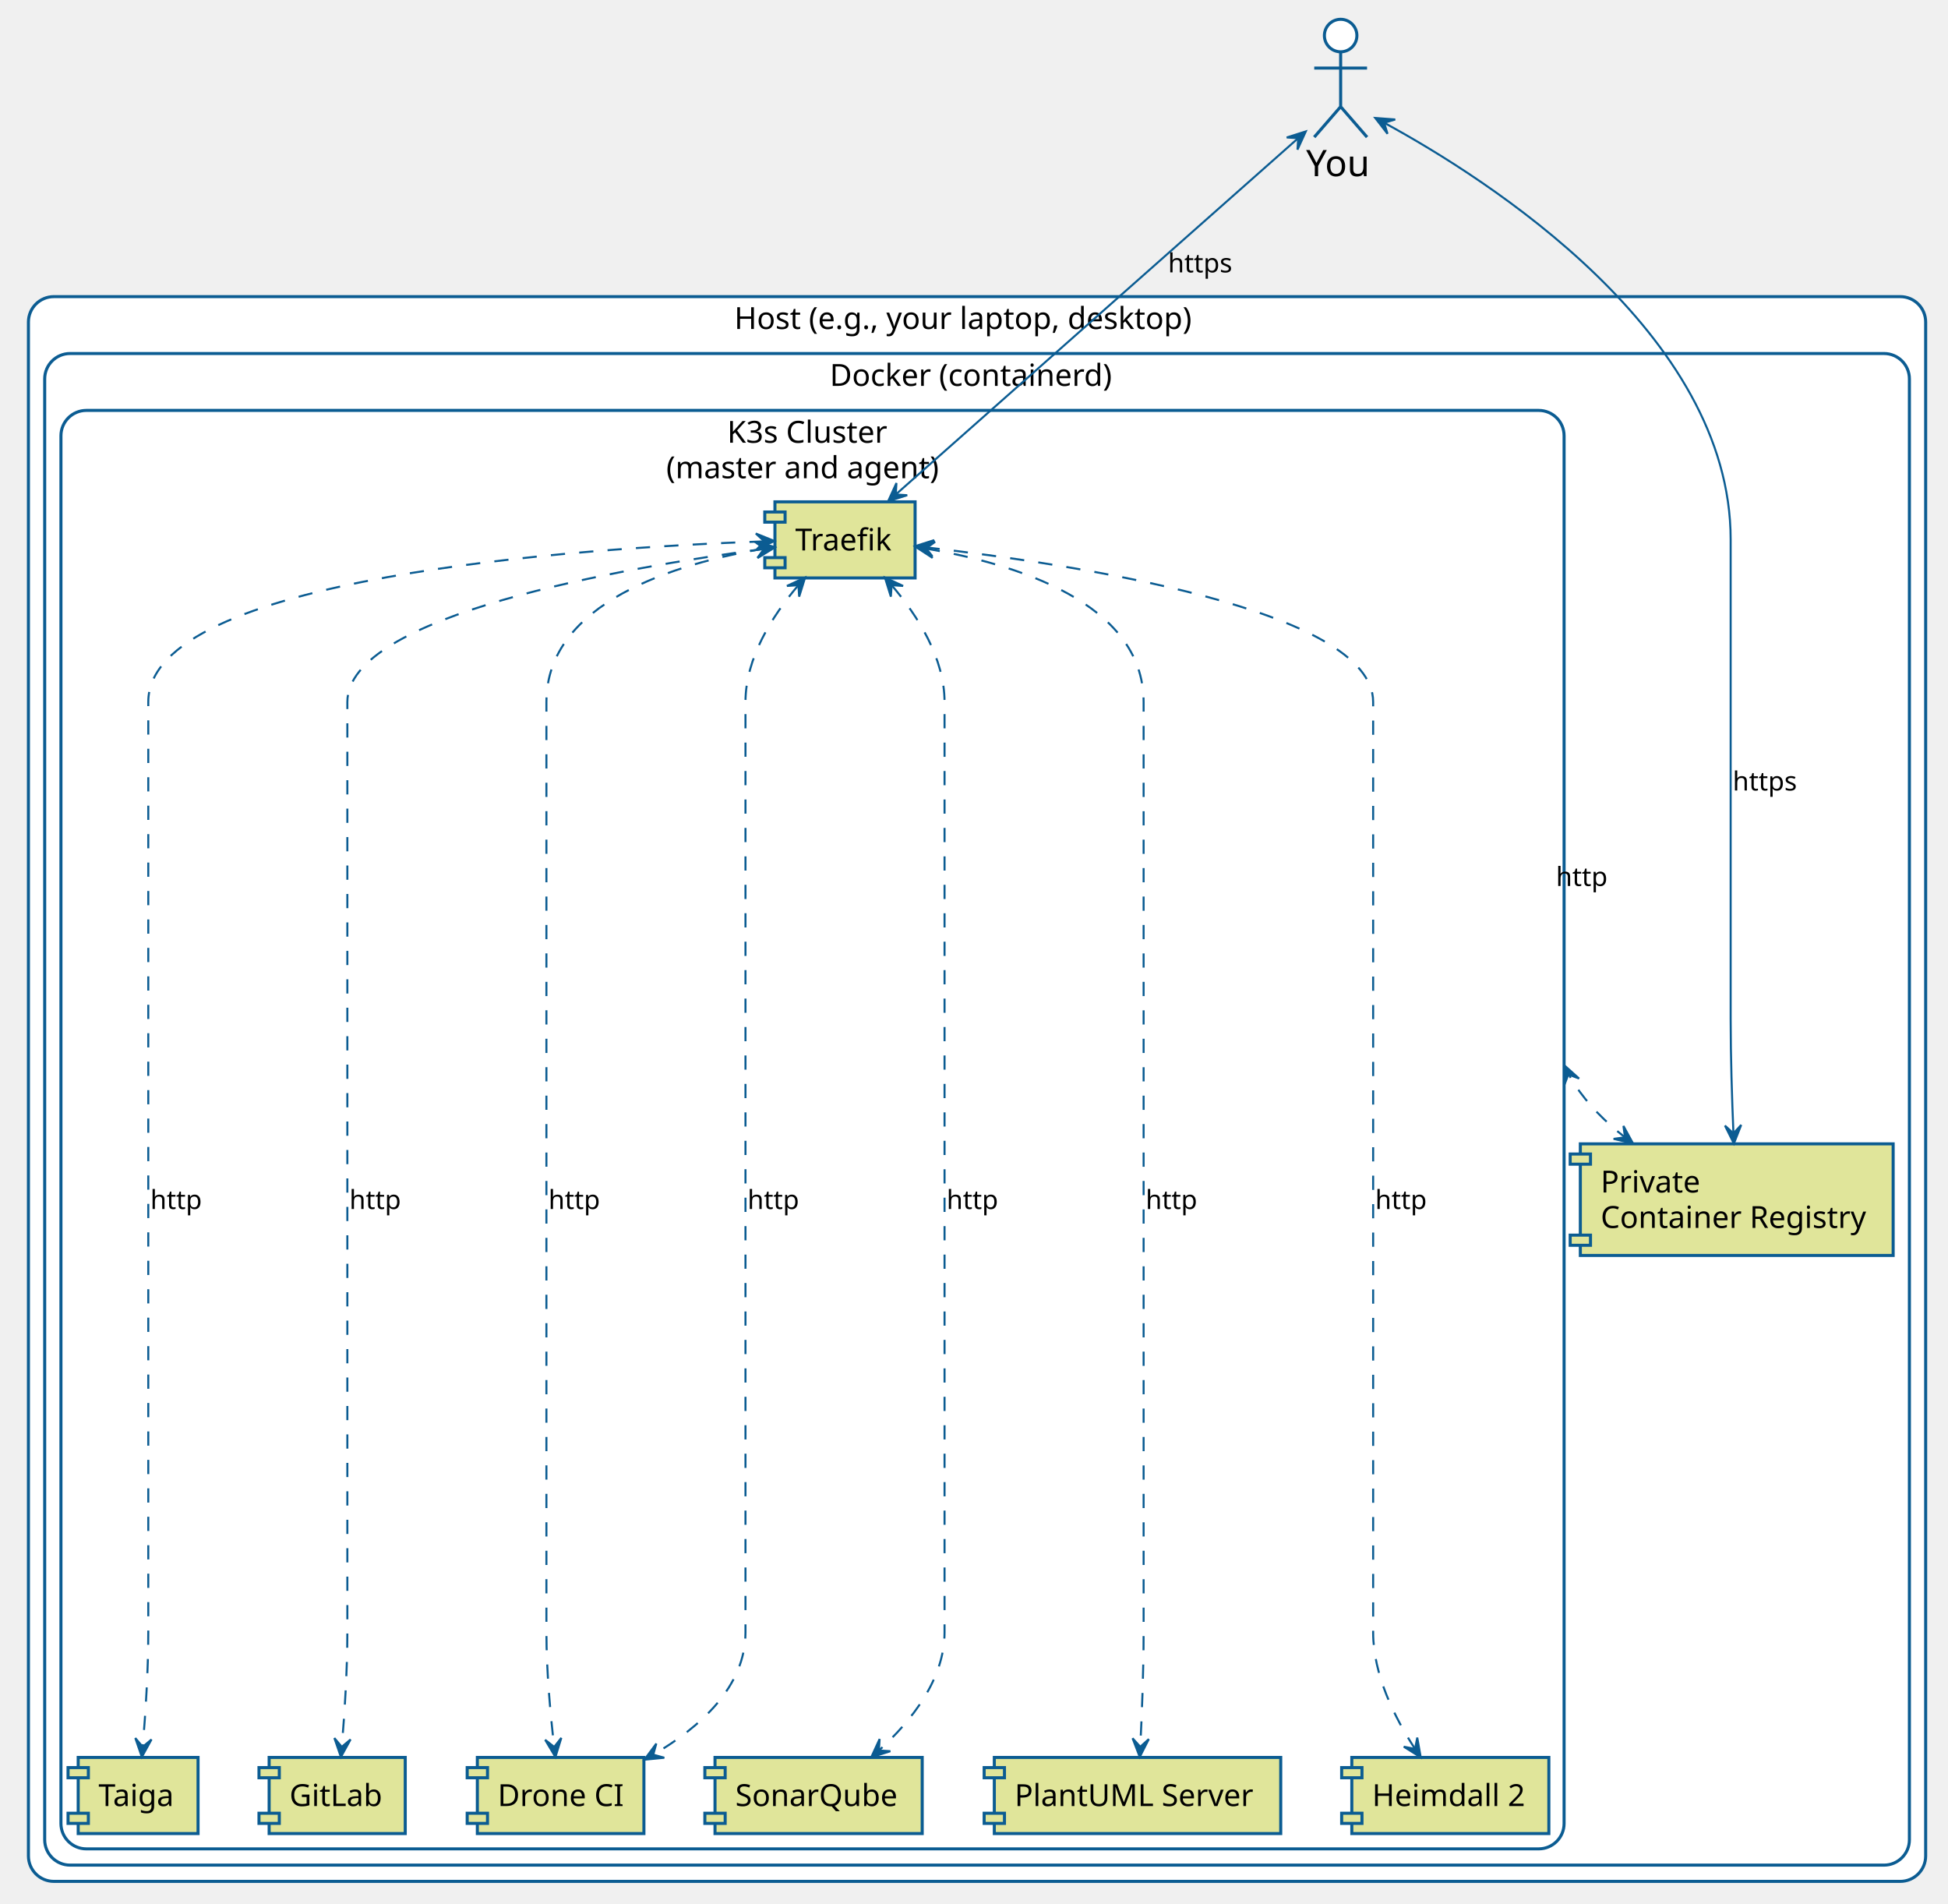
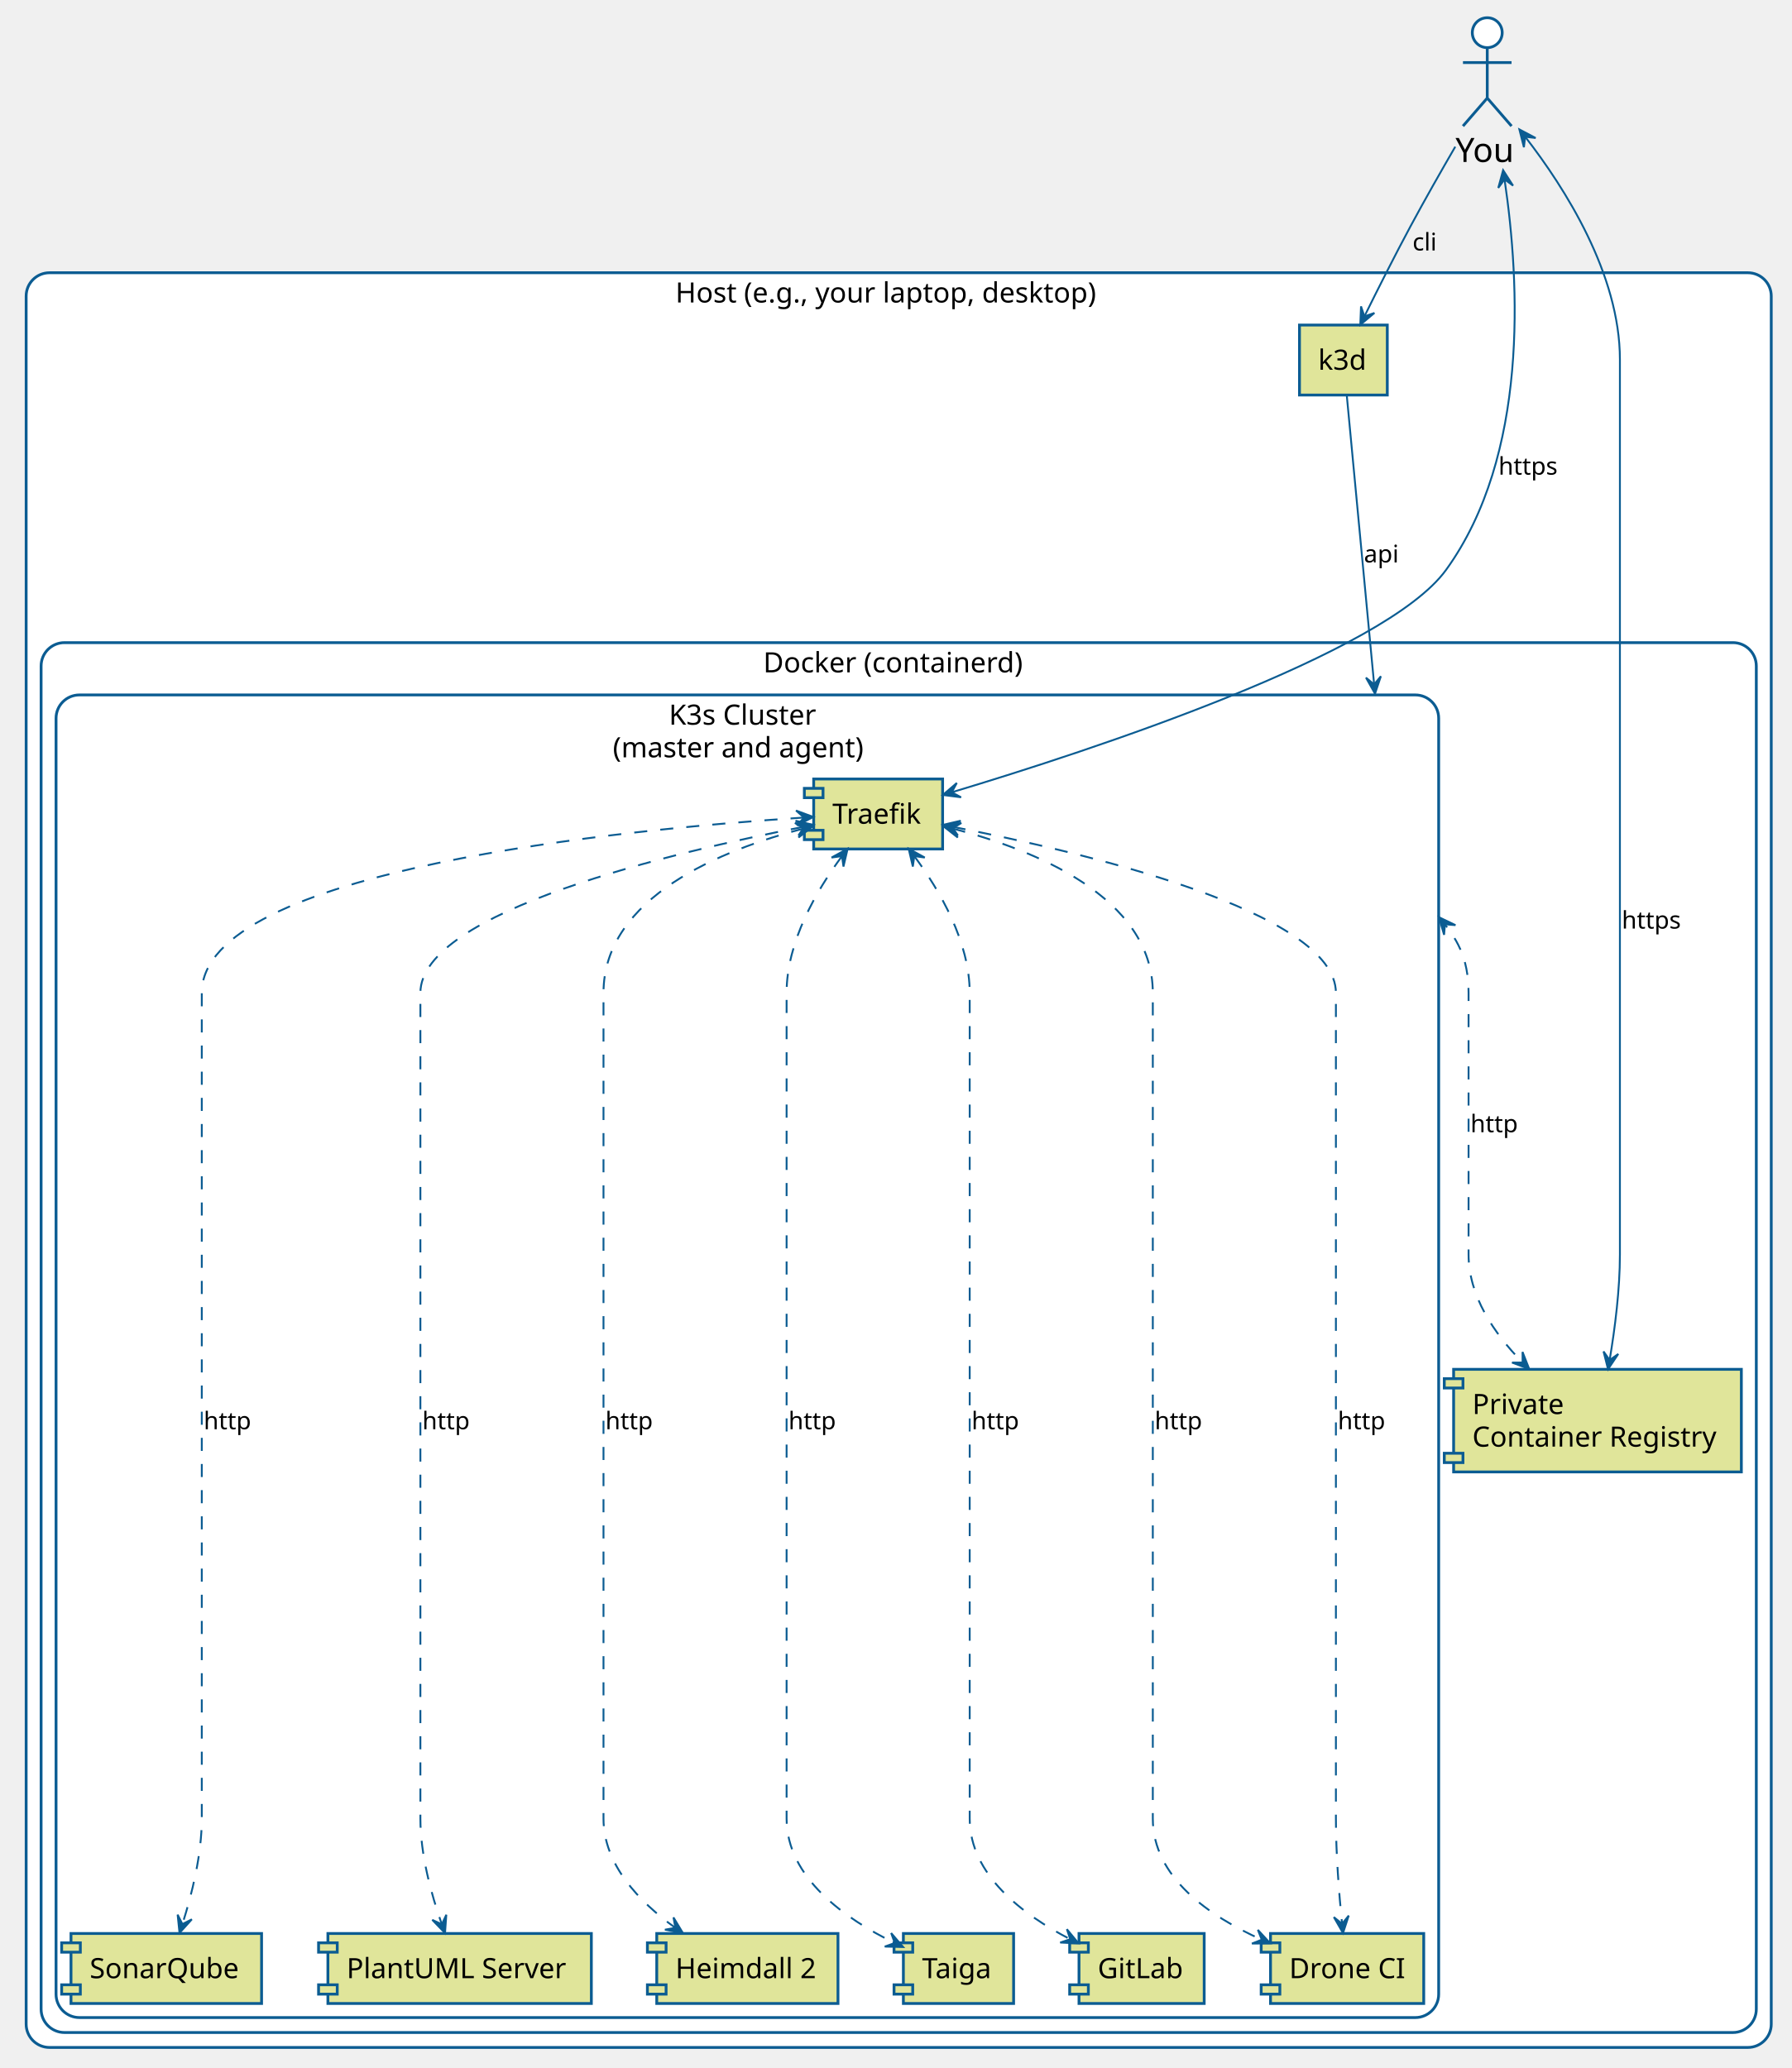
- <svg xmlns="http://www.w3.org/2000/svg" contentScriptType="application/ecmascript" contentStyleType="text/css" height="937px" preserveAspectRatio="none" style="width:959px;height:937px;" version="1.1" viewBox="0 0 959 937" width="959px" zoomAndPan="magnify">
+ <svg xmlns="http://www.w3.org/2000/svg" contentScriptType="application/ecmascript" contentStyleType="text/css" height="1107px" preserveAspectRatio="none" style="width:959px;height:1107px;" version="1.1" viewBox="0 0 959 1107" width="959px" zoomAndPan="magnify">
  <defs />
  <g>
-     <rect fill="#FFFFFF" height="780" rx="12.5" ry="12.5" style="stroke: #0B5C92; stroke-width: 1.5;" width="934" x="14" y="146" />
+     <rect fill="#FFFFFF" height="950" rx="12.5" ry="12.5" style="stroke: #0B5C92; stroke-width: 1.5;" width="934" x="14" y="146" />
    <text fill="#000000" font-family="sans-serif" font-size="15" lengthAdjust="spacingAndGlyphs" textLength="239" x="361.5" y="161.923">Host (e.g., your laptop, desktop)</text>
-     <rect fill="#FFFFFF" height="744" rx="12.5" ry="12.5" style="stroke: #0B5C92; stroke-width: 1.5;" width="918" x="22" y="174" />
-     <text fill="#000000" font-family="sans-serif" font-size="15" lengthAdjust="spacingAndGlyphs" textLength="145" x="408.5" y="189.923">Docker (containerd)</text>
-     <rect fill="#FFFFFF" height="708" rx="12.5" ry="12.5" style="stroke: #0B5C92; stroke-width: 1.5;" width="740" x="30" y="202" />
-     <text fill="#000000" font-family="sans-serif" font-size="15" lengthAdjust="spacingAndGlyphs" textLength="84" x="358" y="217.923">K3s Cluster</text>
-     <text fill="#000000" font-family="sans-serif" font-size="15" lengthAdjust="spacingAndGlyphs" textLength="144" x="328" y="235.384">(master and agent)</text>
-     <rect fill="#E0E59A" height="54.922" style="stroke: #0B5C92; stroke-width: 1.5;" width="154" x="778" y="563" />
-     <rect fill="#E0E59A" height="5" style="stroke: #0B5C92; stroke-width: 1.5;" width="10" x="773" y="568" />
-     <rect fill="#E0E59A" height="5" style="stroke: #0B5C92; stroke-width: 1.5;" width="10" x="773" y="607.922" />
-     <text fill="#000000" font-family="sans-serif" font-size="15" lengthAdjust="spacingAndGlyphs" textLength="50" x="788" y="586.923">Private</text>
-     <text fill="#000000" font-family="sans-serif" font-size="15" lengthAdjust="spacingAndGlyphs" textLength="134" x="788" y="604.384">Container Registry</text>
-     <rect fill="#E0E59A" height="37.461" style="stroke: #0B5C92; stroke-width: 1.5;" width="69" x="381.5" y="247" />
-     <rect fill="#E0E59A" height="5" style="stroke: #0B5C92; stroke-width: 1.5;" width="10" x="376.5" y="252" />
-     <rect fill="#E0E59A" height="5" style="stroke: #0B5C92; stroke-width: 1.5;" width="10" x="376.5" y="274.461" />
-     <text fill="#000000" font-family="sans-serif" font-size="15" lengthAdjust="spacingAndGlyphs" textLength="49" x="391.5" y="270.923">Traefik</text>
-     <rect fill="#E0E59A" height="37.461" style="stroke: #0B5C92; stroke-width: 1.5;" width="59" x="38.5" y="865" />
-     <rect fill="#E0E59A" height="5" style="stroke: #0B5C92; stroke-width: 1.5;" width="10" x="33.5" y="870" />
-     <rect fill="#E0E59A" height="5" style="stroke: #0B5C92; stroke-width: 1.5;" width="10" x="33.5" y="892.461" />
-     <text fill="#000000" font-family="sans-serif" font-size="15" lengthAdjust="spacingAndGlyphs" textLength="39" x="48.5" y="888.923">Taiga</text>
-     <rect fill="#E0E59A" height="37.461" style="stroke: #0B5C92; stroke-width: 1.5;" width="67" x="132.5" y="865" />
-     <rect fill="#E0E59A" height="5" style="stroke: #0B5C92; stroke-width: 1.5;" width="10" x="127.5" y="870" />
-     <rect fill="#E0E59A" height="5" style="stroke: #0B5C92; stroke-width: 1.5;" width="10" x="127.5" y="892.461" />
-     <text fill="#000000" font-family="sans-serif" font-size="15" lengthAdjust="spacingAndGlyphs" textLength="47" x="142.5" y="888.923">GitLab</text>
-     <rect fill="#E0E59A" height="37.461" style="stroke: #0B5C92; stroke-width: 1.5;" width="82" x="235" y="865" />
-     <rect fill="#E0E59A" height="5" style="stroke: #0B5C92; stroke-width: 1.5;" width="10" x="230" y="870" />
-     <rect fill="#E0E59A" height="5" style="stroke: #0B5C92; stroke-width: 1.5;" width="10" x="230" y="892.461" />
-     <text fill="#000000" font-family="sans-serif" font-size="15" lengthAdjust="spacingAndGlyphs" textLength="62" x="245" y="888.923">Drone CI</text>
-     <rect fill="#E0E59A" height="37.461" style="stroke: #0B5C92; stroke-width: 1.5;" width="102" x="352" y="865" />
-     <rect fill="#E0E59A" height="5" style="stroke: #0B5C92; stroke-width: 1.5;" width="10" x="347" y="870" />
-     <rect fill="#E0E59A" height="5" style="stroke: #0B5C92; stroke-width: 1.5;" width="10" x="347" y="892.461" />
-     <text fill="#000000" font-family="sans-serif" font-size="15" lengthAdjust="spacingAndGlyphs" textLength="82" x="362" y="888.923">SonarQube</text>
-     <rect fill="#E0E59A" height="37.461" style="stroke: #0B5C92; stroke-width: 1.5;" width="141" x="489.5" y="865" />
-     <rect fill="#E0E59A" height="5" style="stroke: #0B5C92; stroke-width: 1.5;" width="10" x="484.5" y="870" />
-     <rect fill="#E0E59A" height="5" style="stroke: #0B5C92; stroke-width: 1.5;" width="10" x="484.5" y="892.461" />
-     <text fill="#000000" font-family="sans-serif" font-size="15" lengthAdjust="spacingAndGlyphs" textLength="121" x="499.5" y="888.923">PlantUML Server</text>
-     <rect fill="#E0E59A" height="37.461" style="stroke: #0B5C92; stroke-width: 1.5;" width="97" x="665.5" y="865" />
-     <rect fill="#E0E59A" height="5" style="stroke: #0B5C92; stroke-width: 1.5;" width="10" x="660.5" y="870" />
-     <rect fill="#E0E59A" height="5" style="stroke: #0B5C92; stroke-width: 1.5;" width="10" x="660.5" y="892.461" />
-     <text fill="#000000" font-family="sans-serif" font-size="15" lengthAdjust="spacingAndGlyphs" textLength="77" x="675.5" y="888.923">Heimdall 2</text>
-     <ellipse cx="660" cy="17.5" fill="#FFFFFF" rx="8" ry="8" style="stroke: #0B5C92; stroke-width: 1.5;" />
-     <path d="M660,25.5 L660,52.5 M647,33.5 L673,33.5 M660,52.5 L647,67.5 M660,52.5 L673,67.5 " fill="none" style="stroke: #0B5C92; stroke-width: 1.5;" />
-     <text fill="#000000" font-family="sans-serif" font-size="18" lengthAdjust="spacingAndGlyphs" textLength="34" x="643" y="86.708">You</text>
-     <path d="M376.131,270.156 C306.719,279.382 171,302.872 171,345.5 C171,345.5 171,345.5 171,803.5 C171,822.379 169.596,843.715 168.276,859.603 " fill="none" id="traefik-gitlab" style="stroke: #0B5C92; stroke-width: 1.0; stroke-dasharray: 7.0,7.0;" />
-     <polygon fill="#0B5C92" points="167.833,864.77,172.586,856.144,168.26,859.788,164.616,855.462,167.833,864.77" style="stroke: #0B5C92; stroke-width: 1.0;" />
-     <polygon fill="#0B5C92" points="381.417,269.464,371.974,266.666,376.459,270.113,373.013,274.599,381.417,269.464" style="stroke: #0B5C92; stroke-width: 1.0;" />
-     <text fill="#000000" font-family="sans-serif" font-size="13" lengthAdjust="spacingAndGlyphs" textLength="26" x="172" y="595.067">http</text>
-     <path d="M376.224,269.99 C332.689,277.373 269,296.54 269,345.5 C269,345.5 269,345.5 269,803.5 C269,822.414 270.966,843.748 272.814,859.626 " fill="none" id="traefik-drone" style="stroke: #0B5C92; stroke-width: 1.0; stroke-dasharray: 7.0,7.0;" />
-     <polygon fill="#0B5C92" points="273.433,864.79,276.333,855.378,272.838,859.826,268.39,856.33,273.433,864.79" style="stroke: #0B5C92; stroke-width: 1.0;" />
-     <polygon fill="#0B5C92" points="381.163,269.188,371.638,266.682,376.228,269.989,372.921,274.579,381.163,269.188" style="stroke: #0B5C92; stroke-width: 1.0;" />
-     <text fill="#000000" font-family="sans-serif" font-size="13" lengthAdjust="spacingAndGlyphs" textLength="26" x="270" y="595.067">http</text>
-     <path d="M392.803,288.311 C380.134,303.235 367,323.913 367,345.5 C367,345.5 367,345.5 367,803.5 C367,830.32 344.427,850.269 321.767,863.538 " fill="none" id="traefik-drone-1" style="stroke: #0B5C92; stroke-width: 1.0; stroke-dasharray: 7.0,7.0;" />
-     <polygon fill="#0B5C92" points="317.24,866.103,327.042,865.147,321.59,863.638,323.099,858.186,317.24,866.103" style="stroke: #0B5C92; stroke-width: 1.0;" />
-     <polygon fill="#0B5C92" points="396.352,284.258,387.413,288.393,393.058,288.02,393.432,293.664,396.352,284.258" style="stroke: #0B5C92; stroke-width: 1.0;" />
-     <text fill="#000000" font-family="sans-serif" font-size="13" lengthAdjust="spacingAndGlyphs" textLength="26" x="368" y="595.067">http</text>
-     <path d="M375.964,266.458 C285.474,269.708 73,283.899 73,345.5 C73,345.5 73,345.5 73,803.5 C73,822.379 71.596,843.715 70.276,859.603 " fill="none" id="traefik-taiga" style="stroke: #0B5C92; stroke-width: 1.0; stroke-dasharray: 7.0,7.0;" />
-     <polygon fill="#0B5C92" points="69.833,864.77,74.586,856.144,70.26,859.788,66.616,855.462,69.833,864.77" style="stroke: #0B5C92; stroke-width: 1.0;" />
-     <polygon fill="#0B5C92" points="381.224,266.276,372.091,262.589,376.227,266.449,372.367,270.585,381.224,266.276" style="stroke: #0B5C92; stroke-width: 1.0;" />
-     <text fill="#000000" font-family="sans-serif" font-size="13" lengthAdjust="spacingAndGlyphs" textLength="26" x="74" y="595.067">http</text>
-     <path d="M455.776,269.99 C499.311,277.373 563,296.54 563,345.5 C563,345.5 563,345.5 563,803.5 C563,822.356 562.158,843.693 561.365,859.587 " fill="none" id="traefik-plantuml_server" style="stroke: #0B5C92; stroke-width: 1.0; stroke-dasharray: 7.0,7.0;" />
-     <polygon fill="#0B5C92" points="561.1,864.757,565.556,855.974,561.356,859.764,557.567,855.564,561.1,864.757" style="stroke: #0B5C92; stroke-width: 1.0;" />
-     <polygon fill="#0B5C92" points="450.837,269.188,459.079,274.579,455.772,269.989,460.362,266.682,450.837,269.188" style="stroke: #0B5C92; stroke-width: 1.0;" />
-     <text fill="#000000" font-family="sans-serif" font-size="13" lengthAdjust="spacingAndGlyphs" textLength="26" x="564" y="595.067">http</text>
-     <path d="M439.197,288.311 C451.866,303.235 465,323.913 465,345.5 C465,345.5 465,345.5 465,803.5 C465,826.502 448.788,846.899 432.944,861.339 " fill="none" id="traefik-sonarqube" style="stroke: #0B5C92; stroke-width: 1.0; stroke-dasharray: 7.0,7.0;" />
-     <polygon fill="#0B5C92" points="428.934,864.88,438.328,861.922,432.682,861.571,433.033,855.925,428.934,864.88" style="stroke: #0B5C92; stroke-width: 1.0;" />
-     <polygon fill="#0B5C92" points="435.648,284.258,438.568,293.664,438.942,288.02,444.587,288.393,435.648,284.258" style="stroke: #0B5C92; stroke-width: 1.0;" />
-     <text fill="#000000" font-family="sans-serif" font-size="13" lengthAdjust="spacingAndGlyphs" textLength="26" x="466" y="595.067">http</text>
-     <path d="M455.634,269.387 C528.42,277.629 676,299.956 676,345.5 C676,345.5 676,345.5 676,803.5 C676,824.301 686.612,845.458 696.62,860.786 " fill="none" id="traefik-heimdall2" style="stroke: #0B5C92; stroke-width: 1.0; stroke-dasharray: 7.0,7.0;" />
-     <polygon fill="#0B5C92" points="699.417,864.949,697.718,855.248,696.629,860.799,691.077,859.71,699.417,864.949" style="stroke: #0B5C92; stroke-width: 1.0;" />
-     <polygon fill="#0B5C92" points="450.526,268.817,459.027,273.79,455.495,269.371,459.914,265.839,450.526,268.817" style="stroke: #0B5C92; stroke-width: 1.0;" />
-     <text fill="#000000" font-family="sans-serif" font-size="13" lengthAdjust="spacingAndGlyphs" textLength="26" x="677" y="595.067">http</text>
-     <path d="M770.047,524.28 C770.083,524.361 770.12,524.443 770.157,524.524 C770.453,525.175 770.76,525.821 771.077,526.463 C772.348,529.032 773.791,531.53 775.378,533.957 C781.729,543.666 790.404,552.235 799.698,559.577 " fill="none" id="k3s-private_registry" style="stroke: #0B5C92; stroke-width: 1.0; stroke-dasharray: 7.0,7.0;" />
-     <polygon fill="#0B5C92" points="803.952,562.824,799.225,554.184,799.977,559.791,794.371,560.543,803.952,562.824" style="stroke: #0B5C92; stroke-width: 1.0;" />
-     <polygon fill="#0B5C92" points="770.047,524.28,770.088,534.129,772.096,528.84,777.385,530.849,770.047,524.28" style="stroke: #0B5C92; stroke-width: 1.0;" />
-     <text fill="#000000" font-family="sans-serif" font-size="13" lengthAdjust="spacingAndGlyphs" textLength="26" x="766" y="436.067">http</text>
-     <path d="M681.675,60.559 C731.902,87.905 852,163.915 852,265.5 C852,265.5 852,265.5 852,501.5 C852,520.134 852.665,540.951 853.369,557.764 " fill="none" id="you-private_registry" style="stroke: #0B5C92; stroke-width: 1.0;" />
-     <polygon fill="#0B5C92" points="853.588,562.846,857.197,553.682,853.372,557.851,849.204,554.027,853.588,562.846" style="stroke: #0B5C92; stroke-width: 1.0;" />
-     <polygon fill="#0B5C92" points="677.039,58.065,683.07,65.851,681.442,60.434,686.86,58.806,677.039,58.065" style="stroke: #0B5C92; stroke-width: 1.0;" />
-     <text fill="#000000" font-family="sans-serif" font-size="13" lengthAdjust="spacingAndGlyphs" textLength="33" x="853" y="389.067">https</text>
-     <path d="M638.84,68.232 C593.953,107.968 489.368,200.552 441.159,243.228 " fill="none" id="you-traefik" style="stroke: #0B5C92; stroke-width: 1.0;" />
-     <polygon fill="#0B5C92" points="437.229,246.707,446.619,243.737,440.973,243.393,441.317,237.746,437.229,246.707" style="stroke: #0B5C92; stroke-width: 1.0;" />
-     <polygon fill="#0B5C92" points="642.842,64.689,633.452,67.659,639.098,68.003,638.755,73.649,642.842,64.689" style="stroke: #0B5C92; stroke-width: 1.0;" />
-     <text fill="#000000" font-family="sans-serif" font-size="13" lengthAdjust="spacingAndGlyphs" textLength="33" x="575" y="134.067">https</text>
+     <rect fill="#FFFFFF" height="744" rx="12.5" ry="12.5" style="stroke: #0B5C92; stroke-width: 1.5;" width="918" x="22" y="344" />
+     <text fill="#000000" font-family="sans-serif" font-size="15" lengthAdjust="spacingAndGlyphs" textLength="145" x="408.5" y="359.923">Docker (containerd)</text>
+     <rect fill="#FFFFFF" height="708" rx="12.5" ry="12.5" style="stroke: #0B5C92; stroke-width: 1.5;" width="740" x="30" y="372" />
+     <text fill="#000000" font-family="sans-serif" font-size="15" lengthAdjust="spacingAndGlyphs" textLength="84" x="358" y="387.923">K3s Cluster</text>
+     <text fill="#000000" font-family="sans-serif" font-size="15" lengthAdjust="spacingAndGlyphs" textLength="144" x="328" y="405.384">(master and agent)</text>
+     <rect fill="#E0E59A" height="37.461" style="stroke: #0B5C92; stroke-width: 1.5;" width="47" x="695.5" y="174" />
+     <text fill="#000000" font-family="sans-serif" font-size="15" lengthAdjust="spacingAndGlyphs" textLength="27" x="705.5" y="197.923">k3d</text>
+     <rect fill="#E0E59A" height="54.922" style="stroke: #0B5C92; stroke-width: 1.5;" width="154" x="778" y="733" />
+     <rect fill="#E0E59A" height="5" style="stroke: #0B5C92; stroke-width: 1.5;" width="10" x="773" y="738" />
+     <rect fill="#E0E59A" height="5" style="stroke: #0B5C92; stroke-width: 1.5;" width="10" x="773" y="777.922" />
+     <text fill="#000000" font-family="sans-serif" font-size="15" lengthAdjust="spacingAndGlyphs" textLength="50" x="788" y="756.923">Private</text>
+     <text fill="#000000" font-family="sans-serif" font-size="15" lengthAdjust="spacingAndGlyphs" textLength="134" x="788" y="774.384">Container Registry</text>
+     <rect fill="#E0E59A" height="37.461" style="stroke: #0B5C92; stroke-width: 1.5;" width="69" x="435.5" y="417" />
+     <rect fill="#E0E59A" height="5" style="stroke: #0B5C92; stroke-width: 1.5;" width="10" x="430.5" y="422" />
+     <rect fill="#E0E59A" height="5" style="stroke: #0B5C92; stroke-width: 1.5;" width="10" x="430.5" y="444.461" />
+     <text fill="#000000" font-family="sans-serif" font-size="15" lengthAdjust="spacingAndGlyphs" textLength="49" x="445.5" y="440.923">Traefik</text>
+     <rect fill="#E0E59A" height="37.461" style="stroke: #0B5C92; stroke-width: 1.5;" width="59" x="483.5" y="1035" />
+     <rect fill="#E0E59A" height="5" style="stroke: #0B5C92; stroke-width: 1.5;" width="10" x="478.5" y="1040" />
+     <rect fill="#E0E59A" height="5" style="stroke: #0B5C92; stroke-width: 1.5;" width="10" x="478.5" y="1062.461" />
+     <text fill="#000000" font-family="sans-serif" font-size="15" lengthAdjust="spacingAndGlyphs" textLength="39" x="493.5" y="1058.923">Taiga</text>
+     <rect fill="#E0E59A" height="37.461" style="stroke: #0B5C92; stroke-width: 1.5;" width="67" x="577.5" y="1035" />
+     <rect fill="#E0E59A" height="5" style="stroke: #0B5C92; stroke-width: 1.5;" width="10" x="572.5" y="1040" />
+     <rect fill="#E0E59A" height="5" style="stroke: #0B5C92; stroke-width: 1.5;" width="10" x="572.5" y="1062.461" />
+     <text fill="#000000" font-family="sans-serif" font-size="15" lengthAdjust="spacingAndGlyphs" textLength="47" x="587.5" y="1058.923">GitLab</text>
+     <rect fill="#E0E59A" height="37.461" style="stroke: #0B5C92; stroke-width: 1.5;" width="82" x="680" y="1035" />
+     <rect fill="#E0E59A" height="5" style="stroke: #0B5C92; stroke-width: 1.5;" width="10" x="675" y="1040" />
+     <rect fill="#E0E59A" height="5" style="stroke: #0B5C92; stroke-width: 1.5;" width="10" x="675" y="1062.461" />
+     <text fill="#000000" font-family="sans-serif" font-size="15" lengthAdjust="spacingAndGlyphs" textLength="62" x="690" y="1058.923">Drone CI</text>
+     <rect fill="#E0E59A" height="37.461" style="stroke: #0B5C92; stroke-width: 1.5;" width="102" x="38" y="1035" />
+     <rect fill="#E0E59A" height="5" style="stroke: #0B5C92; stroke-width: 1.5;" width="10" x="33" y="1040" />
+     <rect fill="#E0E59A" height="5" style="stroke: #0B5C92; stroke-width: 1.5;" width="10" x="33" y="1062.461" />
+     <text fill="#000000" font-family="sans-serif" font-size="15" lengthAdjust="spacingAndGlyphs" textLength="82" x="48" y="1058.923">SonarQube</text>
+     <rect fill="#E0E59A" height="37.461" style="stroke: #0B5C92; stroke-width: 1.5;" width="141" x="175.5" y="1035" />
+     <rect fill="#E0E59A" height="5" style="stroke: #0B5C92; stroke-width: 1.5;" width="10" x="170.5" y="1040" />
+     <rect fill="#E0E59A" height="5" style="stroke: #0B5C92; stroke-width: 1.5;" width="10" x="170.5" y="1062.461" />
+     <text fill="#000000" font-family="sans-serif" font-size="15" lengthAdjust="spacingAndGlyphs" textLength="121" x="185.5" y="1058.923">PlantUML Server</text>
+     <rect fill="#E0E59A" height="37.461" style="stroke: #0B5C92; stroke-width: 1.5;" width="97" x="351.5" y="1035" />
+     <rect fill="#E0E59A" height="5" style="stroke: #0B5C92; stroke-width: 1.5;" width="10" x="346.5" y="1040" />
+     <rect fill="#E0E59A" height="5" style="stroke: #0B5C92; stroke-width: 1.5;" width="10" x="346.5" y="1062.461" />
+     <text fill="#000000" font-family="sans-serif" font-size="15" lengthAdjust="spacingAndGlyphs" textLength="77" x="361.5" y="1058.923">Heimdall 2</text>
+     <ellipse cx="796" cy="17.5" fill="#FFFFFF" rx="8" ry="8" style="stroke: #0B5C92; stroke-width: 1.5;" />
+     <path d="M796,25.5 L796,52.5 M783,33.5 L809,33.5 M796,52.5 L783,67.5 M796,52.5 L809,67.5 " fill="none" style="stroke: #0B5C92; stroke-width: 1.5;" />
+     <text fill="#000000" font-family="sans-serif" font-size="18" lengthAdjust="spacingAndGlyphs" textLength="34" x="779" y="86.708">You</text>
+     <path d="M489.377,458.324 C503.071,476.812 519,504.188 519,531.5 C519,531.5 519,531.5 519,973.5 C519,1003.588 547.367,1024.929 572.598,1037.959 " fill="none" id="traefik-gitlab" style="stroke: #0B5C92; stroke-width: 1.0; stroke-dasharray: 7.0,7.0;" />
+     <polygon fill="#0B5C92" points="577.265,1040.295,571.008,1032.69,572.794,1038.057,567.427,1039.843,577.265,1040.295" style="stroke: #0B5C92; stroke-width: 1.0;" />
+     <polygon fill="#0B5C92" points="486.316,454.286,488.565,463.875,489.337,458.271,494.941,459.042,486.316,454.286" style="stroke: #0B5C92; stroke-width: 1.0;" />
+     <text fill="#000000" font-family="sans-serif" font-size="13" lengthAdjust="spacingAndGlyphs" textLength="26" x="520" y="765.067">http</text>
+     <path d="M509.776,443.477 C553.311,454.798 617,480.138 617,531.5 C617,531.5 617,531.5 617,973.5 C617,1004.939 647.228,1025.732 675.091,1038.219 " fill="none" id="traefik-drone" style="stroke: #0B5C92; stroke-width: 1.0; stroke-dasharray: 7.0,7.0;" />
+     <polygon fill="#0B5C92" points="679.896,1040.303,673.231,1033.052,675.309,1038.314,670.048,1040.392,679.896,1040.303" style="stroke: #0B5C92; stroke-width: 1.0;" />
+     <polygon fill="#0B5C92" points="504.837,442.23,512.583,448.312,509.685,443.454,514.542,440.555,504.837,442.23" style="stroke: #0B5C92; stroke-width: 1.0;" />
+     <text fill="#000000" font-family="sans-serif" font-size="13" lengthAdjust="spacingAndGlyphs" textLength="26" x="618" y="765.067">http</text>
+     <path d="M509.869,442.584 C579.281,456.062 715,487.978 715,531.5 C715,531.5 715,531.5 715,973.5 C715,992.395 716.685,1013.731 718.269,1029.613 " fill="none" id="traefik-drone-1" style="stroke: #0B5C92; stroke-width: 1.0; stroke-dasharray: 7.0,7.0;" />
+     <polygon fill="#0B5C92" points="718.8,1034.779,721.859,1025.418,718.289,1029.805,713.901,1026.235,718.8,1034.779" style="stroke: #0B5C92; stroke-width: 1.0;" />
+     <polygon fill="#0B5C92" points="504.583,441.569,512.667,447.195,509.493,442.512,514.176,439.339,504.583,441.569" style="stroke: #0B5C92; stroke-width: 1.0;" />
+     <text fill="#000000" font-family="sans-serif" font-size="13" lengthAdjust="spacingAndGlyphs" textLength="26" x="716" y="765.067">http</text>
+     <path d="M450.623,458.324 C436.929,476.812 421,504.188 421,531.5 C421,531.5 421,531.5 421,973.5 C421,1005.183 452.453,1027.166 478.577,1039.96 " fill="none" id="traefik-taiga" style="stroke: #0B5C92; stroke-width: 1.0; stroke-dasharray: 7.0,7.0;" />
+     <polygon fill="#0B5C92" points="483.384,1042.242,476.97,1034.769,478.867,1040.098,473.538,1041.996,483.384,1042.242" style="stroke: #0B5C92; stroke-width: 1.0;" />
+     <polygon fill="#0B5C92" points="453.684,454.286,445.059,459.042,450.663,458.271,451.435,463.875,453.684,454.286" style="stroke: #0B5C92; stroke-width: 1.0;" />
+     <text fill="#000000" font-family="sans-serif" font-size="13" lengthAdjust="spacingAndGlyphs" textLength="26" x="422" y="765.067">http</text>
+     <path d="M430.131,442.584 C360.719,456.062 225,487.978 225,531.5 C225,531.5 225,531.5 225,973.5 C225,992.852 230.82,1013.999 236.332,1029.688 " fill="none" id="traefik-plantuml_server" style="stroke: #0B5C92; stroke-width: 1.0; stroke-dasharray: 7.0,7.0;" />
+     <polygon fill="#0B5C92" points="238.18,1034.79,238.875,1024.965,236.477,1030.089,231.353,1027.691,238.18,1034.79" style="stroke: #0B5C92; stroke-width: 1.0;" />
+     <polygon fill="#0B5C92" points="435.417,441.569,425.824,439.339,430.507,442.512,427.334,447.195,435.417,441.569" style="stroke: #0B5C92; stroke-width: 1.0;" />
+     <text fill="#000000" font-family="sans-serif" font-size="13" lengthAdjust="spacingAndGlyphs" textLength="26" x="226" y="765.067">http</text>
+     <path d="M430.098,437.64 C335.983,443.775 108,465.453 108,531.5 C108,531.5 108,531.5 108,973.5 C108,992.738 102.735,1013.891 97.748,1029.612 " fill="none" id="traefik-sonarqube" style="stroke: #0B5C92; stroke-width: 1.0; stroke-dasharray: 7.0,7.0;" />
+     <polygon fill="#0B5C92" points="96.075,1034.725,102.675,1027.414,97.63,1029.972,95.072,1024.927,96.075,1034.725" style="stroke: #0B5C92; stroke-width: 1.0;" />
+     <polygon fill="#0B5C92" points="435.29,437.308,426.053,433.89,430.3,437.627,426.563,441.874,435.29,437.308" style="stroke: #0B5C92; stroke-width: 1.0;" />
+     <text fill="#000000" font-family="sans-serif" font-size="13" lengthAdjust="spacingAndGlyphs" textLength="26" x="109" y="765.067">http</text>
+     <path d="M430.224,443.477 C386.689,454.798 323,480.138 323,531.5 C323,531.5 323,531.5 323,973.5 C323,998.053 342.06,1017.977 361.214,1031.8 " fill="none" id="traefik-heimdall2" style="stroke: #0B5C92; stroke-width: 1.0; stroke-dasharray: 7.0,7.0;" />
+     <polygon fill="#0B5C92" points="365.554,1034.832,360.466,1026.398,361.455,1031.968,355.885,1032.957,365.554,1034.832" style="stroke: #0B5C92; stroke-width: 1.0;" />
+     <polygon fill="#0B5C92" points="435.163,442.23,425.458,440.555,430.315,443.454,427.416,448.312,435.163,442.23" style="stroke: #0B5C92; stroke-width: 1.0;" />
+     <text fill="#000000" font-family="sans-serif" font-size="13" lengthAdjust="spacingAndGlyphs" textLength="26" x="324" y="765.067">http</text>
+     <path d="M770.123,490.961 C770.388,491.272 770.65,491.583 770.912,491.895 C779.275,501.865 786,512.119 786,531.5 C786,531.5 786,531.5 786,671.5 C786,693.669 799.537,713.66 814.619,729.053 " fill="none" id="k3s-private_registry" style="stroke: #0B5C92; stroke-width: 1.0; stroke-dasharray: 7.0,7.0;" />
+     <polygon fill="#0B5C92" points="818.48,732.866,814.887,723.696,814.922,729.353,809.265,729.388,818.48,732.866" style="stroke: #0B5C92; stroke-width: 1.0;" />
+     <polygon fill="#0B5C92" points="770.123,490.961,772.901,500.41,773.36,494.772,778.998,495.231,770.123,490.961" style="stroke: #0B5C92; stroke-width: 1.0;" />
+     <text fill="#000000" font-family="sans-serif" font-size="13" lengthAdjust="spacingAndGlyphs" textLength="26" x="787" y="606.067">http</text>
+     <path d="M816.474,73.444 C837.447,100.489 867,146.72 867,192.5 C867,192.5 867,192.5 867,671.5 C867,690.292 864.34,711.118 861.525,727.897 " fill="none" id="you-private_registry" style="stroke: #0B5C92; stroke-width: 1.0;" />
+     <polygon fill="#0B5C92" points="860.649,732.967,866.122,724.779,861.5,728.04,858.239,723.417,860.649,732.967" style="stroke: #0B5C92; stroke-width: 1.0;" />
+     <polygon fill="#0B5C92" points="813.187,69.271,815.613,78.817,816.281,73.199,821.898,73.867,813.187,69.271" style="stroke: #0B5C92; stroke-width: 1.0;" />
+     <text fill="#000000" font-family="sans-serif" font-size="13" lengthAdjust="spacingAndGlyphs" textLength="33" x="868" y="497.067">https</text>
+     <path d="M805.293,96.316 C813.506,151.619 818.199,243.816 774,305 C741.418,350.102 584.029,401.683 509.409,424.103 " fill="none" id="you-traefik" style="stroke: #0B5C92; stroke-width: 1.0;" />
+     <polygon fill="#0B5C92" points="504.615,425.537,514.384,426.789,509.405,424.104,512.091,419.125,504.615,425.537" style="stroke: #0B5C92; stroke-width: 1.0;" />
+     <polygon fill="#0B5C92" points="804.489,91.081,801.903,100.585,805.249,96.023,809.81,99.369,804.489,91.081" style="stroke: #0B5C92; stroke-width: 1.0;" />
+     <text fill="#000000" font-family="sans-serif" font-size="13" lengthAdjust="spacingAndGlyphs" textLength="33" x="802" y="254.067">https</text>
+     <path d="M778.883,78.521 C771.389,91.436 762.592,106.886 755,121 C746.423,136.945 737.252,155.177 730.314,169.24 " fill="none" id="you-&gt;k3d" style="stroke: #0B5C92; stroke-width: 1.0;" />
+     <polygon fill="#0B5C92" points="728.051,173.84,735.613,167.53,730.258,169.353,728.435,163.998,728.051,173.84" style="stroke: #0B5C92; stroke-width: 1.0;" />
+     <text fill="#000000" font-family="sans-serif" font-size="13" lengthAdjust="spacingAndGlyphs" textLength="13" x="756" y="134.067">cli</text>
+     <path d="M720.767,211.164 C723.375,238.726 728.439,292.221 732.966,340.059 C733.533,346.039 734.09,351.931 734.634,357.672 C734.905,360.543 735.173,363.376 735.437,366.164 C735.569,367.558 735.7,368.94 735.83,370.311 C735.862,370.654 735.895,370.995 735.927,371.336 " fill="none" id="k3d-&gt;k3s" style="stroke: #0B5C92; stroke-width: 1.0;" />
+     <polygon fill="#0B5C92" points="735.927,371.336,739.061,362,735.456,366.359,731.097,362.753,735.927,371.336" style="stroke: #0B5C92; stroke-width: 1.0;" />
+     <text fill="#000000" font-family="sans-serif" font-size="13" lengthAdjust="spacingAndGlyphs" textLength="19" x="730" y="301.067">api</text>
  </g>
</svg>
